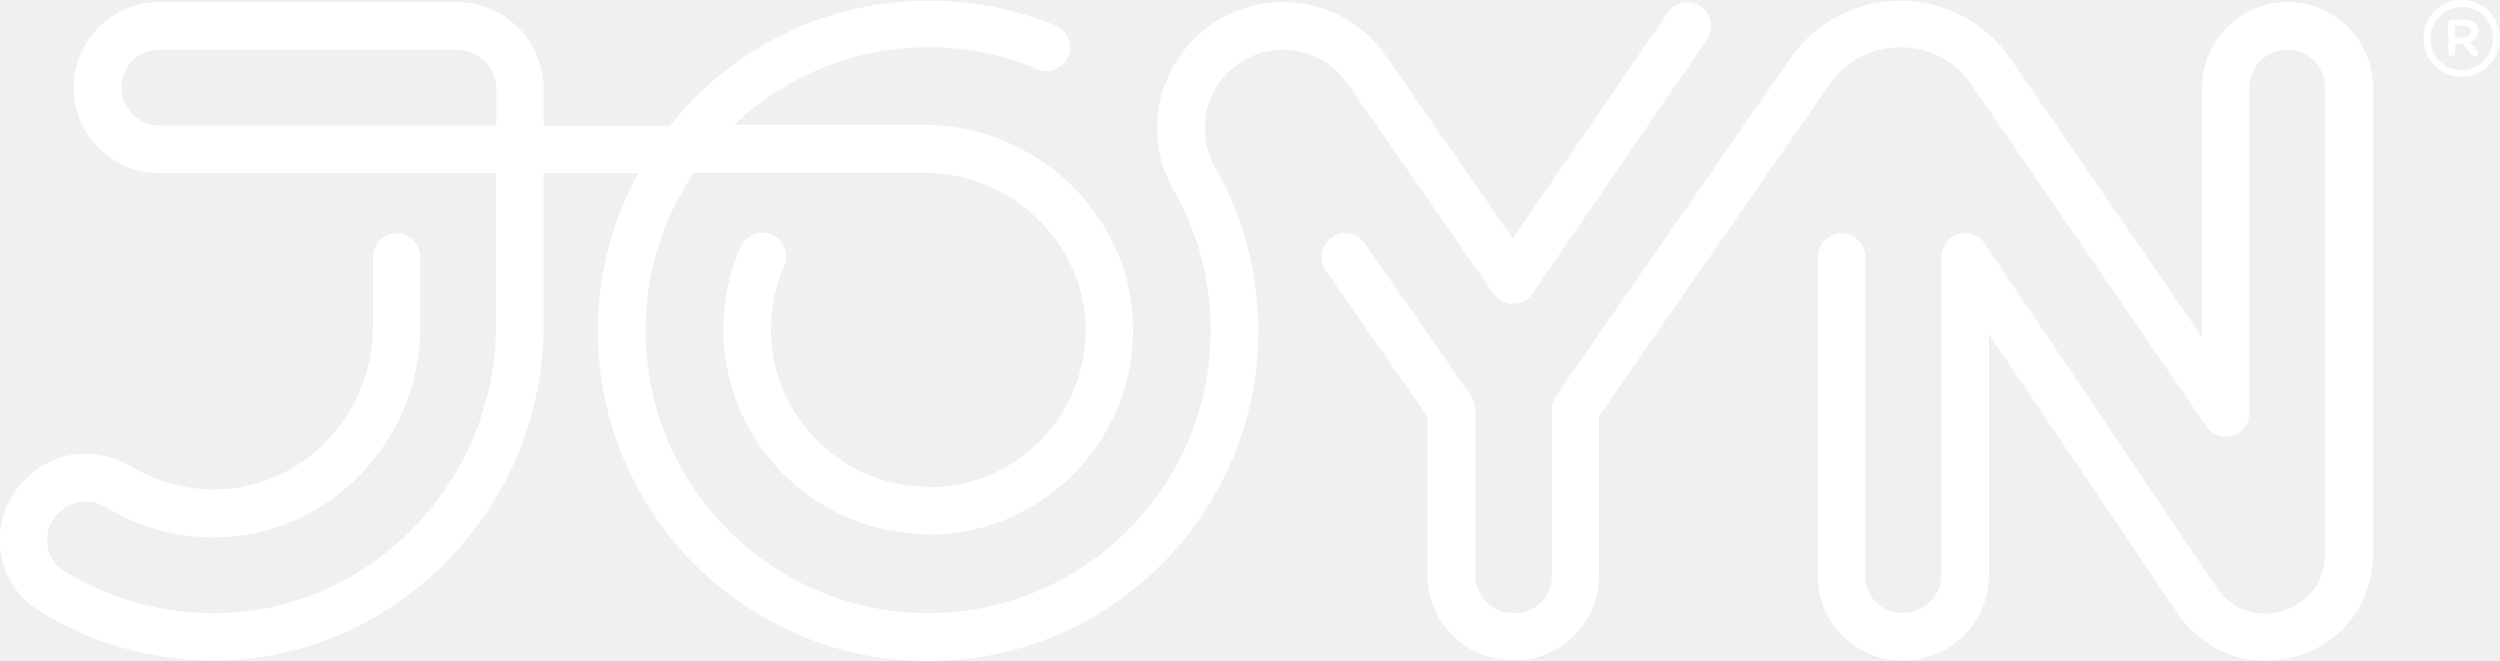
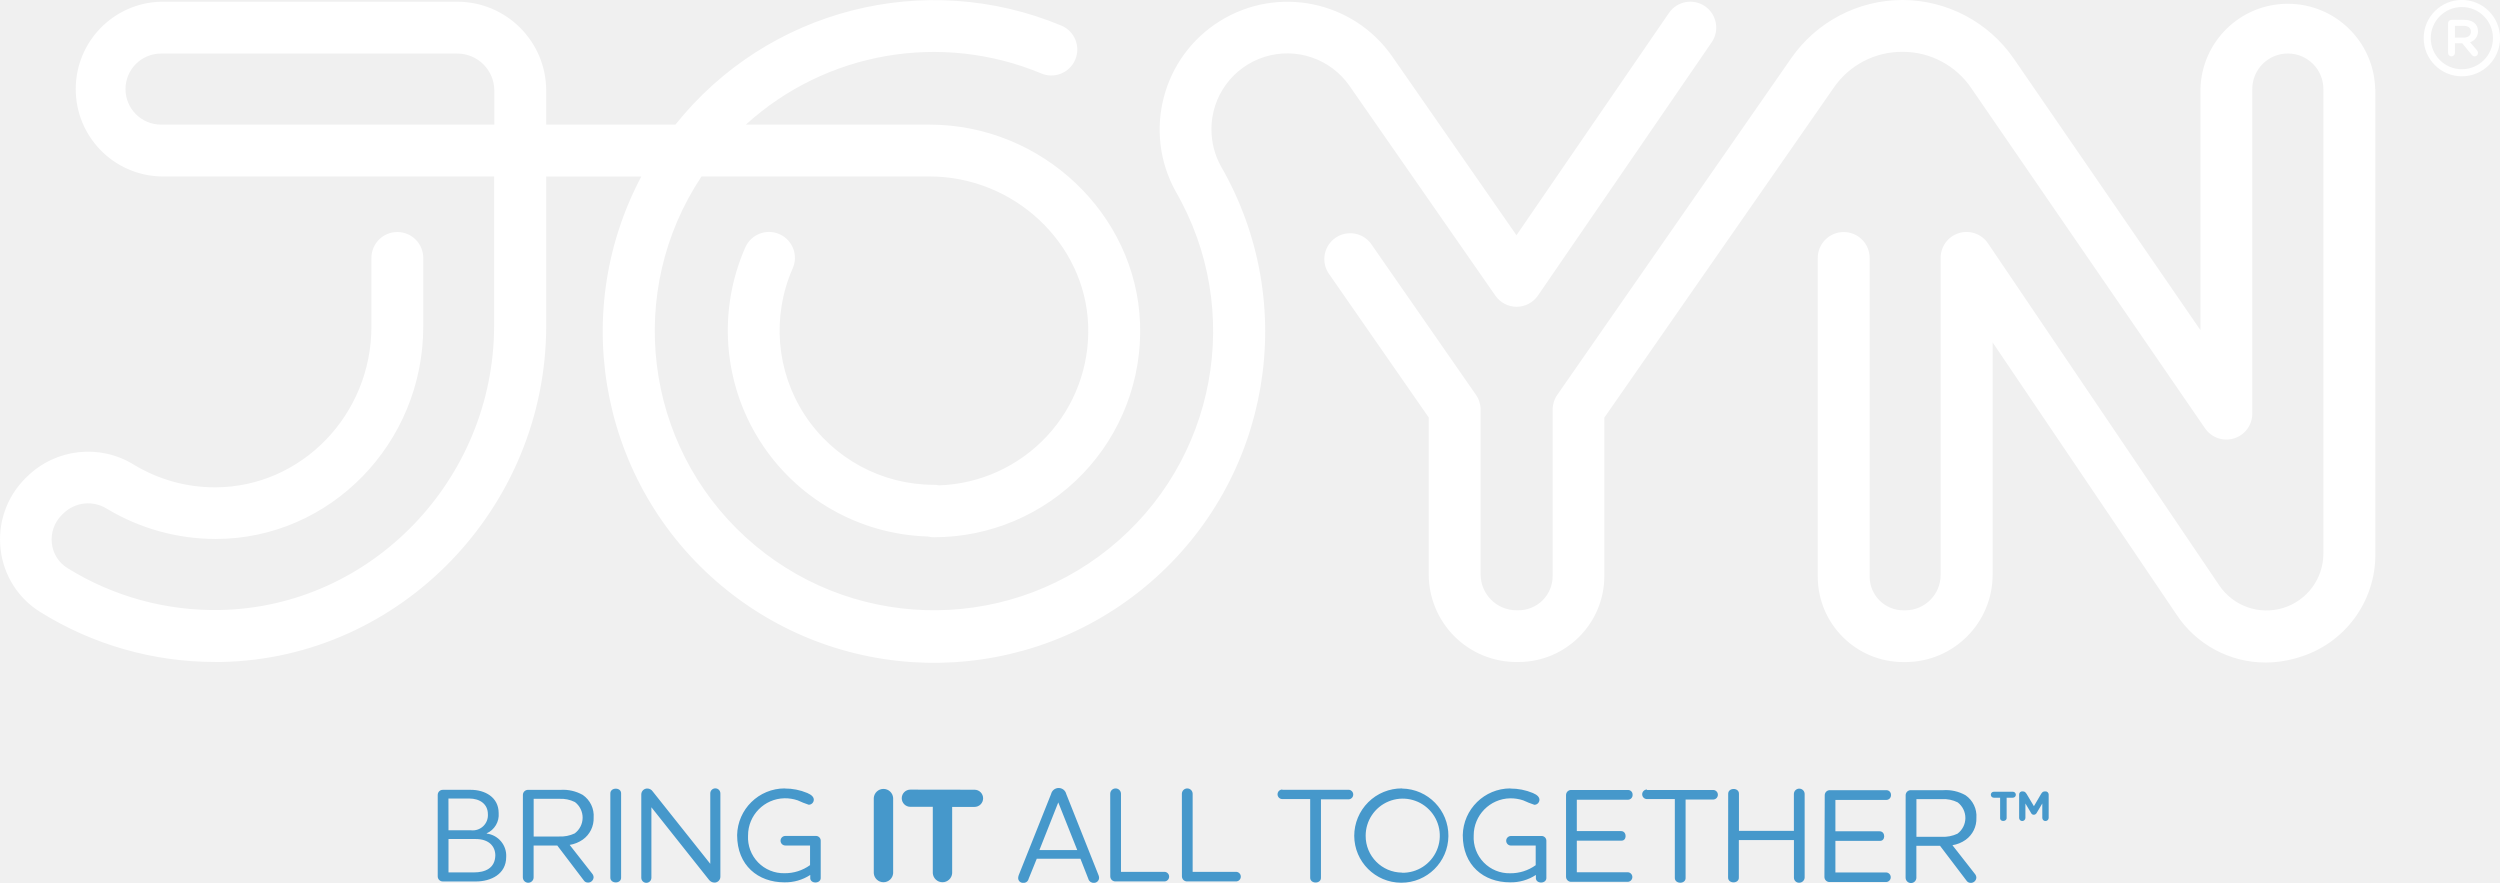
- <svg xmlns="http://www.w3.org/2000/svg" version="1.1" id="Layer_1" x="0px" y="0px" viewBox="0 0 719.2 190.1" style="enable-background:new 0 0 719.2 190.1;" xml:space="preserve">
-   <style type="text/css"> .st0{fill:#FFFFFF;} </style>
-   <g>
-     <path class="st0" d="M710.6,12.2l2,2.3c0.2,0.3,0.3,0.5,0.3,0.8c0,0.5-0.4,1-0.9,1c-0.4,0-0.7-0.2-0.9-0.5l-2.7-3.3h-2.1v2.7 c0,0.6-0.5,1-1,1c-0.6,0-1-0.5-1-1V6.7c0-0.5,0.4-1,1-1h3.7c2.3,0,4,1.1,4,3.3C712.9,10.5,712,11.6,710.6,12.2z M710.8,9.1 c0-1.1-0.8-1.7-2.1-1.7h-2.5v3.4h2.5C710.1,10.8,710.8,10.1,710.8,9.1z M719.2,11L719.2,11c0,6.1-4.9,11.1-11,11.1 c-6.2,0-11-5-11-11v-0.1c0-6,4.9-11.1,11-11.1C714.4,0,719.2,5,719.2,11z M717.2,11c0-4.9-3.8-9-9-9c-5.1,0-9,4.1-9,9.1v0.1 c0,4.9,3.8,9,9,9C713.3,20.1,717.2,16,717.2,11L717.2,11z M658.1,0.6c-13.5,0-24.6,11-24.6,24.6v71.8l-55.1-80.1 c-7.2-10.4-19-16.7-31.6-16.7c0,0-0.1,0-0.1,0c-12.6,0-24.4,6.2-31.6,16.5l-67.5,97.2c-0.8,1.1-1.2,2.5-1.2,3.9l0,48.1 c0,2.8-1.1,5.5-3.1,7.4s-4.6,3.1-7.4,3.1h-0.5c-3,0-5.7-1.1-7.8-3.2c-2.1-2.1-3.2-4.9-3.2-7.8l0-47.6c0-1.4-0.4-2.8-1.2-3.9 L392.6,70c-2.1-3.1-6.4-3.9-9.5-1.7c-3.1,2.2-3.9,6.4-1.7,9.5l29.2,42l0,45.4c0,6.6,2.6,12.8,7.2,17.5c4.7,4.7,10.9,7.2,17.5,7.2 h0.5c6.5,0,12.5-2.5,17.1-7.1c4.6-4.6,7.1-10.6,7.1-17.1l0-46l66.3-95.4c4.7-6.8,12.1-10.7,20.4-10.7c0,0,0,0,0.1,0 c8.3,0,15.7,3.9,20.4,10.8l67.5,98.2c1.7,2.5,4.8,3.5,7.6,2.7c2.9-0.9,4.8-3.5,4.8-6.5V25.2c0-6,4.9-10.9,10.9-10.9 c6,0,10.9,4.9,10.9,10.9v134.1c0,9.3-6.3,14.6-12.1,16.4c-5.9,1.8-14,1-19.2-6.8L571,70.1c-1.7-2.5-4.8-3.6-7.7-2.7 c-2.9,0.9-4.8,3.5-4.8,6.5c0,0,0,60.6,0,91.5c0,2.9-1.1,5.7-3.2,7.7c-2.1,2.1-4.8,3.2-7.7,3.2H547c-5.7,0-10.4-4.7-10.4-10.4l0-92 c0-3.8-3.1-6.8-6.8-6.8h0c-3.8,0-6.8,3.1-6.8,6.8l0,92c0,13.3,10.8,24.1,24.1,24.1h0.5c6.6,0,12.7-2.6,17.4-7.2 c4.6-4.6,7.2-10.8,7.2-17.4c0-18.9,0-48.8,0-69.2l54.3,80.3c5.9,8.7,15.2,13.6,25.2,13.6c3.1,0,6.2-0.5,9.3-1.4 c13.2-4,21.7-15.6,21.7-29.4V25.2C682.7,11.6,671.7,0.6,658.1,0.6z M369.1,14.3c7.4,0,14.3,3.6,18.5,9.7l42.1,60.5 c1.3,1.8,3.4,2.9,5.6,2.9c0,0,0,0,0,0c2.2,0,4.3-1.1,5.6-3l50.2-73.1c2.1-3.1,1.3-7.4-1.8-9.5c-3.1-2.1-7.4-1.3-9.5,1.8l-44.6,65 l-36.4-52.4C392.1,6.4,381,0.6,369.1,0.6c-20,0-36.2,16.3-36.2,36.2c0,6.1,1.5,12.1,4.5,17.5c7.2,12.3,10.9,26.4,10.9,40.8 c0,44.8-36.5,81.3-81.3,81.3s-81.3-36.5-81.3-81.3c0-16.8,5.1-32.4,13.9-45.4h66.2c24.8,0,45.6,19.6,46.5,43.6 c0.4,12.4-4.1,24.2-12.7,33.1c-8.3,8.6-19.3,13.4-31.1,13.8c-0.5-0.1-1-0.2-1.5-0.2c-24.9,0-45.2-20.3-45.2-45.2 c0-6.4,1.3-12.5,3.8-18.3c1.5-3.4,0-7.5-3.5-9c-3.4-1.5-7.5,0-9,3.5c-3.3,7.5-5,15.5-5,23.8c0,31.9,25.5,57.9,57.2,58.8 c0.5,0.1,1.1,0.2,1.7,0.2c16.1,0,31.2-6.4,42.4-18c11.2-11.6,17.1-26.9,16.5-43.1c-1.1-31.3-28.1-56.8-60.1-56.8h-54.6 c14.6-13.8,34.2-22.3,55.9-22.3c10.9,0,21.4,2.1,31.3,6.3c3.5,1.5,7.5-0.2,8.9-3.7c1.5-3.5-0.2-7.5-3.7-8.9 C292,2.6,279.7,0.2,267,0.2c-30.1,0-56.9,14.1-74.3,36h-36.3V25.6c0-13.8-11.2-25-25-25H45.8c-13.5,0-24.6,11-24.6,24.6 s11,24.6,24.6,24.6h96.9v43.8c0,44.8-35.8,82-79.7,82.8c-15.9,0.3-31.2-3.9-44.6-12.2c-2.7-1.7-4.4-4.4-4.8-7.6 c-0.4-3.3,0.7-6.5,3.1-8.8l0.5-0.5c3.5-3.5,9-4,13.4-1.3c9.3,5.6,19.9,8.6,30.8,8.6c0.1,0,0.1,0,0.2,0 c32.7-0.1,59.3-27.3,59.3-60.7V73.9c0-3.8-3.1-6.8-6.8-6.8c-3.8,0-6.8,3.1-6.8,6.8v19.8c0,25.9-20.5,47-45.7,47.1 c-8.5,0-16.7-2.3-23.9-6.6c-9.8-5.9-22.2-4.6-30.1,3.4l-0.5,0.5c-5.3,5.3-7.8,12.6-7,20c0.8,7.3,4.9,13.7,11.1,17.6 c15.1,9.4,32.4,14.3,50.2,14.3c0.6,0,1.2,0,1.9,0c51.3-1,93.1-44.3,93.1-96.5V49.8h27.2c-7.4,13.5-11.6,28.9-11.6,45.4 c0,52.4,42.6,95,95,95s95-42.6,95-95c0-16.8-4.4-33.2-12.7-47.5c-1.8-3.3-2.7-7-2.7-10.8C346.5,24.4,356.7,14.3,369.1,14.3z M142.8,36.1H45.8c-6,0-10.9-4.9-10.9-10.9s4.9-10.9,10.9-10.9h85.6c6.3,0,11.4,5.1,11.4,11.4V36.1z" />
-   </g>
+ <svg xmlns="http://www.w3.org/2000/svg" id="Layer_1" data-name="Layer 1" viewBox="0 0 494.32 174.51">
+   <defs>
+     <style>.cls-1{fill:#4698cb;}.cls-2{fill:#fff;}</style>
+   </defs>
+   <path class="cls-1" d="M86.55,157.17a1,1,0,0,1,1.06-1h5.48c2.77,0,5.51,1.44,5.51,4.6a4,4,0,0,1-2.37,4v.05a4.41,4.41,0,0,1,3.86,4.63c0,3.38-3,4.84-6,4.84H87.61a1,1,0,0,1-1.06-1Zm2.13,7h4.44A3,3,0,0,0,96.47,161c0-2-1.57-3.11-3.7-3.11h-4.1Zm0,8.33h5c2.29,0,4.18-.83,4.26-3.33,0-1.89-1.33-3.27-3.86-3.27h-5.4Zm14.71-15.32a1,1,0,0,1,1.06-1h6.36a7.9,7.9,0,0,1,4.42,1,5,5,0,0,1,2.15,4.49,5.11,5.11,0,0,1-2.13,4.33,6.21,6.21,0,0,1-2.61,1.06l4.44,5.67a1.19,1.19,0,0,1,.29.72,1.09,1.09,0,0,1-1.09,1.06,1,1,0,0,1-.9-.5l-5.19-6.83h-4.68v6.3a1.06,1.06,0,0,1-2.13,0Zm2.13,8.22h5a6.52,6.52,0,0,0,3.11-.61,3.88,3.88,0,0,0,.05-6.2,6.17,6.17,0,0,0-3.11-.64h-5.05Zm15.16-8.46c-.05-1.33,2.21-1.33,2.13,0v16.54c.08,1.33-2.18,1.33-2.13,0Zm6.12.11a1.18,1.18,0,0,1,1.2-1.14,1.3,1.3,0,0,1,1.06.58l11.38,14.31V156.88a1,1,0,0,1,1-1,1,1,0,0,1,1,1v16.49a1.16,1.16,0,0,1-1.22,1.14,1.41,1.41,0,0,1-1.06-.58l-11.36-14.31v13.94a1,1,0,0,1-1,1,1,1,0,0,1-1-1Zm28.37-1.14a11.41,11.41,0,0,1,4.44.88c.88.37,1.3.82,1.3,1.33a1,1,0,0,1-1,1,20.39,20.39,0,0,1-2.21-.88,7.94,7.94,0,0,0-2.58-.4,7.35,7.35,0,0,0-7.21,7.37,7.06,7.06,0,0,0,7.21,7.45,8.48,8.48,0,0,0,5.05-1.6v-3.88h-4.89a.94.94,0,0,1,0-1.89h6a.94.94,0,0,1,1,1v7.18c.13,1.36-2.23,1.36-2.07,0V173a9,9,0,0,1-5.13,1.46c-5.16,0-9.33-3.32-9.33-9.33A9.43,9.43,0,0,1,155.16,155.89Zm17.6,1.86a1.92,1.92,0,0,1,3.83,0v14.89a1.92,1.92,0,0,1-3.83,0Zm19.92-1.62a1.7,1.7,0,0,1,0,3.4h-4.42v13.11a1.92,1.92,0,0,1-3.83,0V159.53H180a1.7,1.7,0,0,1,0-3.4ZM201.45,173l6.38-16a1.54,1.54,0,0,1,3,0l6.36,16a1.44,1.44,0,0,1,.13.56,1,1,0,0,1-1.06,1,1.06,1.06,0,0,1-1.06-.77l-1.57-4H205l-1.62,4a1,1,0,0,1-1.06.77.94.94,0,0,1-1-1A1.82,1.82,0,0,1,201.45,173Zm4.07-4.92H213l-3.75-9.42Zm14-11.12a1.06,1.06,0,0,1,2.13,0v15.43h8.67a.95.95,0,0,1,0,1.89h-9.73a1,1,0,0,1-1.06-1Zm14.17,0a1.06,1.06,0,0,1,2.13,0v15.43h8.67a.95.95,0,0,1,0,1.89h-9.73a1,1,0,0,1-1.06-1Zm19.86-.8h13.17a.95.95,0,0,1,0,1.89h-5.53v15.45c.08,1.33-2.18,1.33-2.13,0V158h-5.51a.94.94,0,0,1,0-1.89Zm23.69-.24a9.31,9.31,0,1,1-9.47,9.34A9.39,9.39,0,0,1,277.21,155.89Zm0,16.65a7.33,7.33,0,1,0-7.21-7.31A7.24,7.24,0,0,0,277.21,172.54Zm21.41-16.65a11.41,11.41,0,0,1,4.44.88c.88.37,1.3.82,1.3,1.33a1,1,0,0,1-1,1,20.39,20.39,0,0,1-2.21-.88,7.94,7.94,0,0,0-2.58-.4,7.35,7.35,0,0,0-7.21,7.37,7.06,7.06,0,0,0,7.21,7.45,8.48,8.48,0,0,0,5.05-1.6v-3.88h-4.89a.94.94,0,0,1,0-1.89h6a.94.94,0,0,1,1,1v7.18c.13,1.36-2.23,1.36-2.07,0V173a9,9,0,0,1-5.13,1.46c-5.16,0-9.33-3.32-9.33-9.33A9.43,9.43,0,0,1,298.62,155.89Zm11,1.28a1,1,0,0,1,1.06-1h11.2a.9.9,0,0,1,.9.93.93.93,0,0,1-.9,1H311.78v6.2h8.75c1.2,0,1.2,2,0,1.89h-8.75v6.25h10.13a.95.95,0,0,1,0,1.89h-11.2a1,1,0,0,1-1.06-1Zm16-1h13.17a.95.95,0,0,1,0,1.89h-5.53v15.45c.08,1.33-2.18,1.33-2.13,0V158h-5.51a.94.94,0,0,1,0-1.89Zm16.06.8c-.05-1.33,2.21-1.33,2.13,0v7.29H354.7v-7.29a1.06,1.06,0,0,1,2.13,0v16.54a1.08,1.08,0,0,1-1.06,1,1,1,0,0,1-1.06-1V166.1H343.82v7.37c.08,1.33-2.18,1.33-2.13,0Zm19.09.24a1,1,0,0,1,1.06-1H373a.9.9,0,0,1,.9.93.93.93,0,0,1-.9,1H362.91v6.2h8.75c1.2,0,1.2,2,0,1.89h-8.75v6.25H373a.95.95,0,0,1,0,1.89h-11.2a1,1,0,0,1-1.06-1Zm16,0a1,1,0,0,1,1.06-1h6.36a7.9,7.9,0,0,1,4.42,1,5,5,0,0,1,2.15,4.49,5.11,5.11,0,0,1-2.13,4.33,6.21,6.21,0,0,1-2.61,1.06l4.44,5.67a1.19,1.19,0,0,1,.29.72,1.09,1.09,0,0,1-1.09,1.06,1,1,0,0,1-.9-.5l-5.19-6.83h-4.68v6.3a1.06,1.06,0,0,1-2.13,0Zm2.13,8.22h5a6.52,6.52,0,0,0,3.11-.61,3.88,3.88,0,0,0,.05-6.2,6.17,6.17,0,0,0-3.11-.64h-5.05Zm15.31-8.91H398a.59.59,0,0,1,0,1.18h-1.23v4c0,.8-1.36.8-1.29,0v-4h-1.25a.59.59,0,0,1,0-1.18Zm5,.54a.6.6,0,0,1,.67-.61c.43,0,.57.14.83.54l1.42,2.39,1.4-2.39c.25-.4.4-.54.83-.54a.62.62,0,0,1,.69.61v4.64a.63.63,0,0,1-.62.61.62.62,0,0,1-.64-.61v-2.86l-1.12,1.88a.66.66,0,0,1-.54.35.57.57,0,0,1-.56-.35l-1.12-1.88v2.86a.63.63,0,0,1-.62.61.61.61,0,0,1-.62-.61Z" />
+   <path class="cls-2" d="M488.41,8.35l1.36,1.6a.78.78,0,0,1,.2.52.67.67,0,0,1-.64.68.81.81,0,0,1-.64-.36l-1.84-2.24h-1.44v1.88a.71.71,0,0,1-.68.72.68.68,0,0,1-.68-.72V4.6a.67.67,0,0,1,.68-.68h2.52c1.56,0,2.72.76,2.72,2.24A2.24,2.24,0,0,1,488.41,8.35Zm.16-2.08c0-.76-.52-1.16-1.44-1.16h-1.72V7.44h1.72C488,7.44,488.57,7,488.57,6.28Zm5.76,1.27v0a7.55,7.55,0,1,1-15.1,0v0a7.55,7.55,0,1,1,15.1,0Zm-1.4,0a6.15,6.15,0,1,0-12.3,0v0a6.15,6.15,0,1,0,12.3,0ZM469.67,17.61v91.81A21.14,21.14,0,0,1,454.46,130a22.29,22.29,0,0,1-6.53,1,21.09,21.09,0,0,1-17.59-9.51L394,67.71v45.92a17.28,17.28,0,0,1-17.28,17.28h-.36A16.92,16.92,0,0,1,359.42,114V51a5.13,5.13,0,0,1,5.12-5.12h0A5.12,5.12,0,0,1,369.68,51v63a6.68,6.68,0,0,0,6.68,6.68h.36a7,7,0,0,0,7-7V51a5.12,5.12,0,0,1,9.37-2.87l45.72,67.62a11.26,11.26,0,0,0,20.59-6.31V17.61a7,7,0,1,0-14.06,0V81.78a5.12,5.12,0,0,1-9.35,2.9L389.78,17.43a16.35,16.35,0,0,0-13.61-7.18h0a16.34,16.34,0,0,0-13.6,7.11L317.22,82.58l0,31.32a17,17,0,0,1-17,17h-.37a17.34,17.34,0,0,1-17.35-17.35v-31L262.61,53.91A5.12,5.12,0,0,1,271,48.07l20.84,30a5.13,5.13,0,0,1,.92,2.92v32.58a7.1,7.1,0,0,0,7.1,7.1h.37A6.75,6.75,0,0,0,307,113.9L307,81a5.13,5.13,0,0,1,.92-2.93l46.24-66.54A26.81,26.81,0,0,1,376.13,0h.07a26.81,26.81,0,0,1,22,11.62l36.89,53.66V17.61a17.28,17.28,0,0,1,34.55,0Zm-230.13,8a15,15,0,0,0,1.83,7.19,65.49,65.49,0,1,1-114.57,2.11H108V64.4c0,36-28.79,65.8-64.19,66.49H42.51A65.27,65.27,0,0,1,7.94,121a16.77,16.77,0,0,1-7.82-12.4A17,17,0,0,1,5,94.59l.33-.32A17.21,17.21,0,0,1,26.5,91.9a30.88,30.88,0,0,0,16,4.46h.1c17-.05,30.84-14.31,30.84-31.78V51a5.12,5.12,0,1,1,10.25,0V64.57c0,23.11-18.42,42-41.06,42a41.87,41.87,0,0,1-21.44-5.94,7,7,0,0,0-8.61.84l-.33.32a6.85,6.85,0,0,0-2,5.65,6.58,6.58,0,0,0,3.06,4.87,55.09,55.09,0,0,0,30.25,8.3c29.85-.58,54.14-25.81,54.14-56.24V34.89H31.84a17.28,17.28,0,0,1,0-34.55H90.42A17.59,17.59,0,0,1,108,17.91v6.73h25.55A65.45,65.45,0,0,1,209.88,5.07a5.12,5.12,0,1,1-4,9.45,55.23,55.23,0,0,0-58.4,10.12H183.8c22.18,0,40.85,17.64,41.62,39.31a40.79,40.79,0,0,1-40.77,42.28,5.16,5.16,0,0,1-1.22-.15,40.75,40.75,0,0,1-36.06-57.17,5.12,5.12,0,1,1,9.37,4.15,30.5,30.5,0,0,0,27.89,42.8,5.13,5.13,0,0,1,1.06.11,30.55,30.55,0,0,0,29.47-31.65c-.58-16.23-14.65-29.43-31.38-29.43H138.71a55.2,55.2,0,1,0,93.73,2.92,25.26,25.26,0,0,1,42.83-26.66l24.58,35.36L330,2.56a5.12,5.12,0,0,1,8.45,5.8L304.1,58.43a5.12,5.12,0,0,1-4.21,2.23h0a5.12,5.12,0,0,1-4.21-2.2L266.85,17a15,15,0,0,0-27.32,8.58ZM97.74,17.91a7.33,7.33,0,0,0-7.32-7.32H31.84a7,7,0,0,0,0,14.05H97.74Z" />
</svg>
